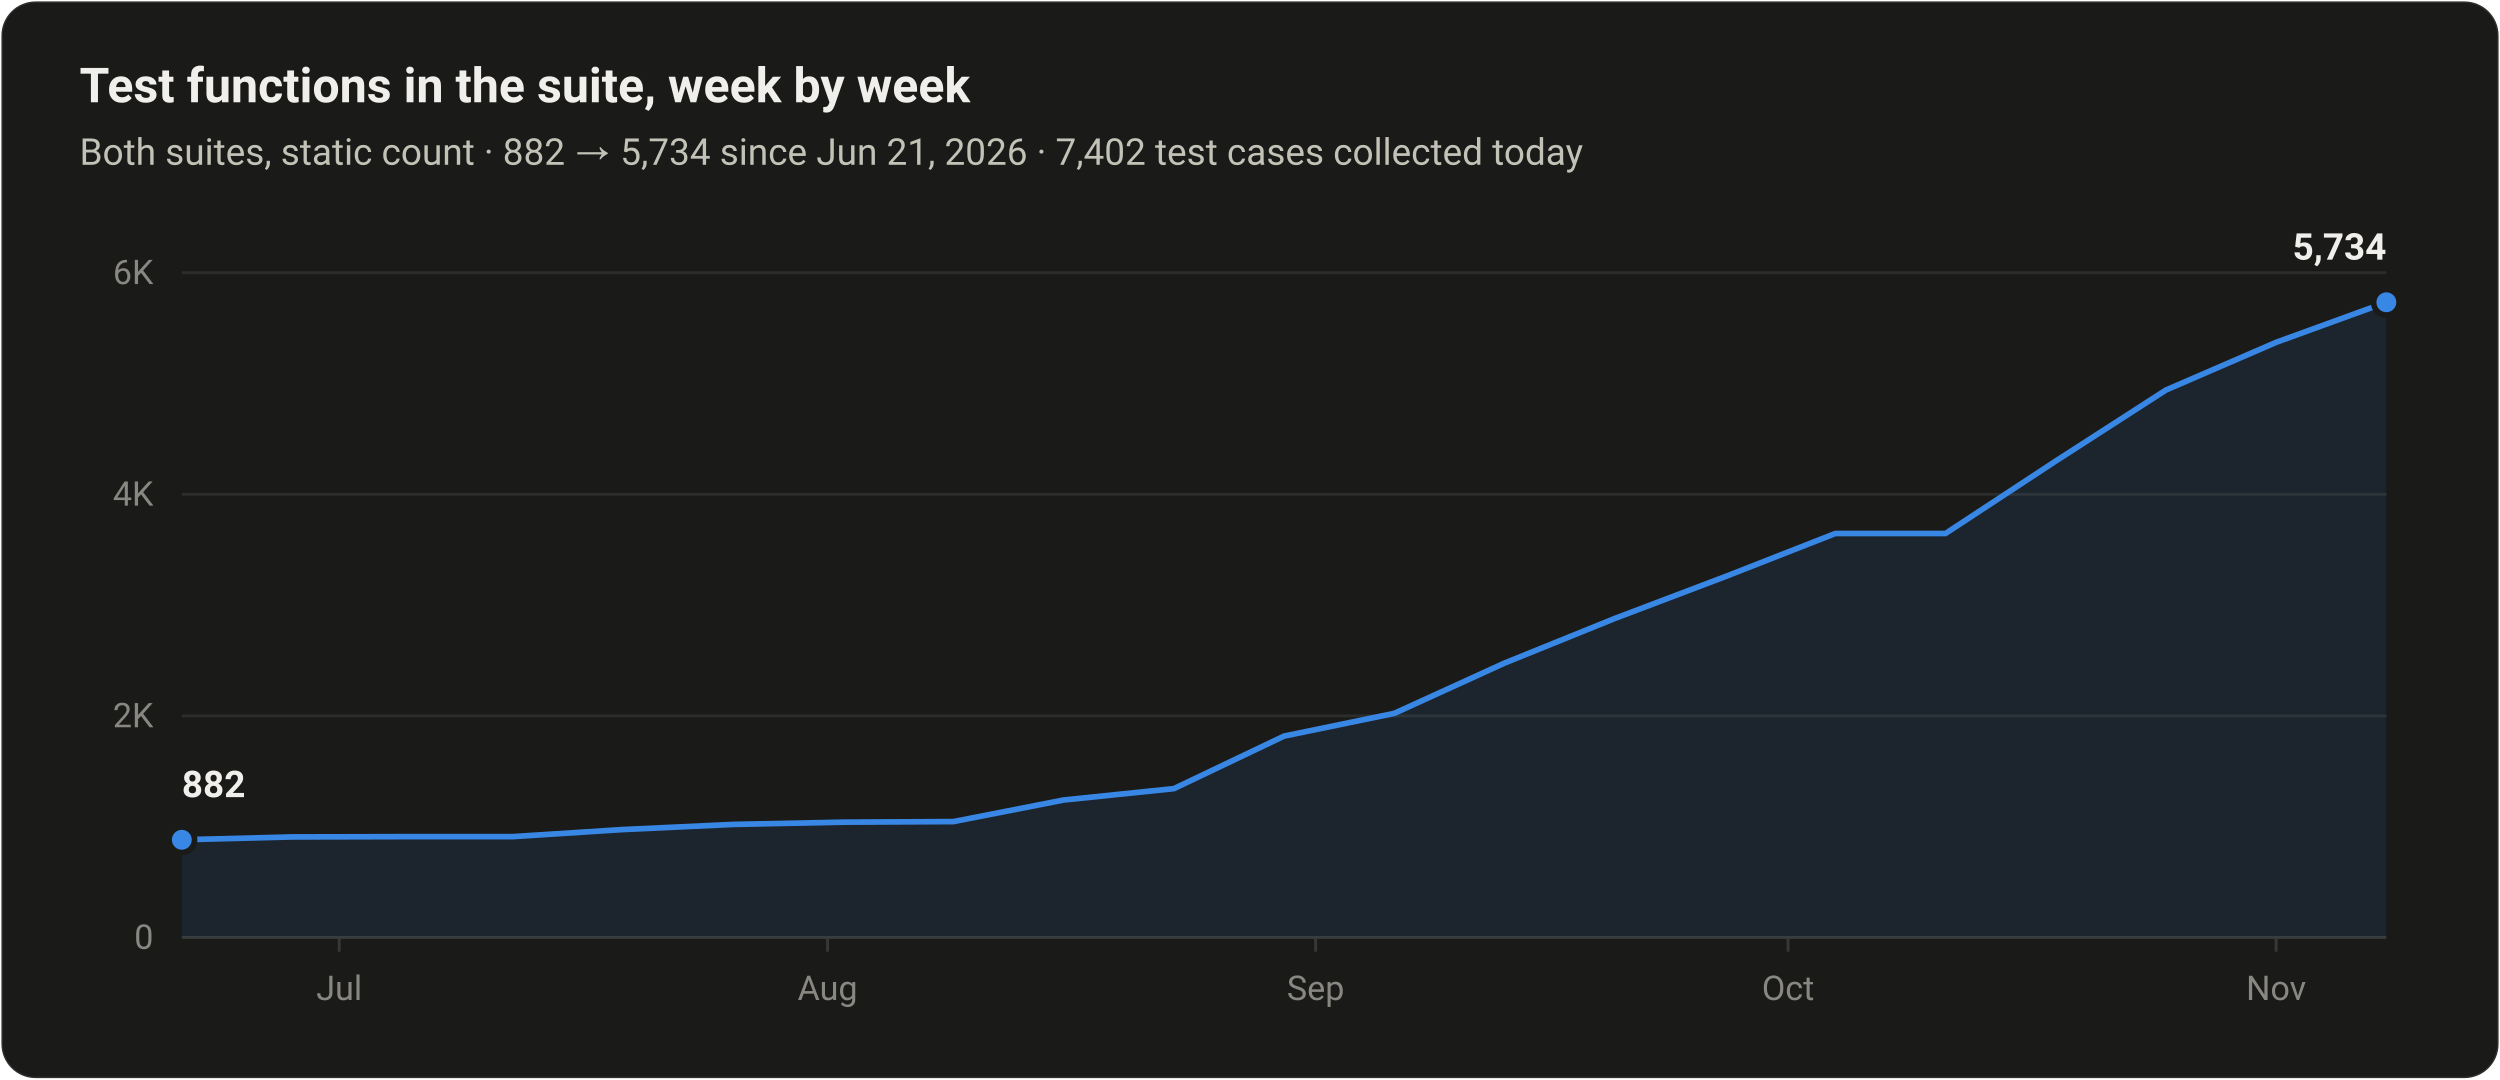
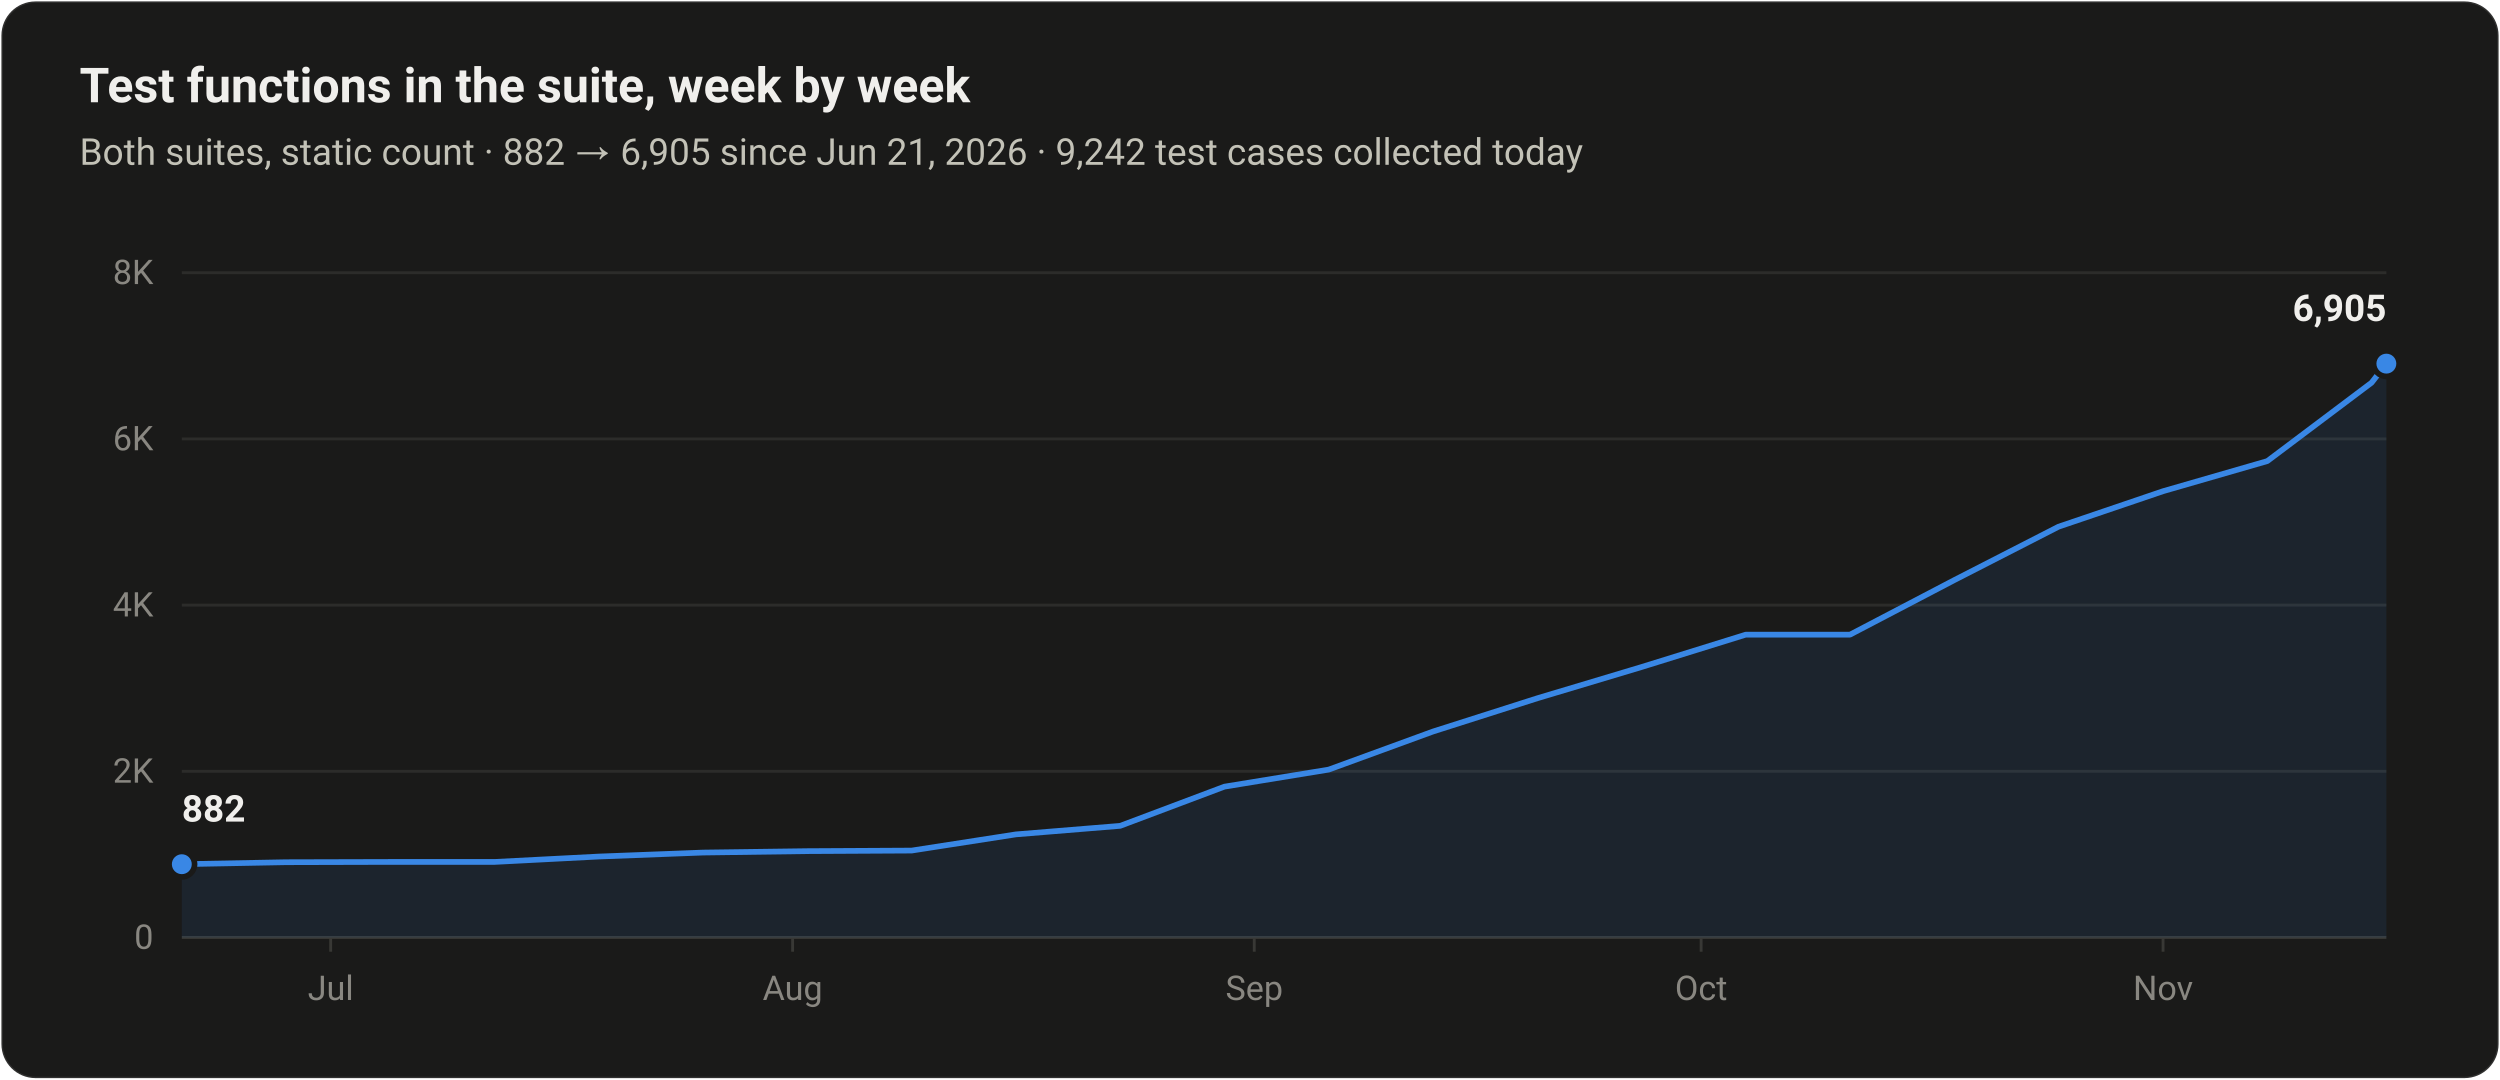
<svg xmlns="http://www.w3.org/2000/svg" width="880" height="380" viewBox="0 0 880 380" role="img" aria-labelledby="t d">
  <style>text{font-family:system-ui, -apple-system, 'Segoe UI', Roboto, Helvetica, Arial, sans-serif;} .num{font-variant-numeric:tabular-nums;}</style>
  <rect x="0.5" y="0.5" width="879" height="379" rx="12" fill="#1a1a19" stroke="rgba(255,255,255,0.10)" />
  <text x="28" y="36" fill="#f0efec" font-size="17" font-weight="600">Test functions in the suite, week by week</text>
-   <text x="28" y="58" fill="#c3c2b7" font-size="13">Both suites, static count · 882 → 5,734 since Jun 21, 2026 · 7,402 test cases collected today</text>
+   <text x="28" y="58" fill="#c3c2b7" font-size="13">Both suites, static count · 882 → 6,905 since Jun 21, 2026 · 9,242 test cases collected today</text>
  <line x1="64" y1="330.0" x2="840" y2="330.0" stroke="#383835" />
  <text class="num" x="54" y="334.0" fill="#898781" font-size="12" text-anchor="end">0</text>
-   <line x1="64" y1="252.0" x2="840" y2="252.0" stroke="#2c2c2a" />
-   <text class="num" x="54" y="256.0" fill="#898781" font-size="12" text-anchor="end">2K</text>
-   <line x1="64" y1="174.0" x2="840" y2="174.0" stroke="#2c2c2a" />
-   <text class="num" x="54" y="178.0" fill="#898781" font-size="12" text-anchor="end">4K</text>
+   <line x1="64" y1="271.5" x2="840" y2="271.5" stroke="#2c2c2a" />
+   <text class="num" x="54" y="275.5" fill="#898781" font-size="12" text-anchor="end">2K</text>
+   <line x1="64" y1="213.0" x2="840" y2="213.0" stroke="#2c2c2a" />
+   <text class="num" x="54" y="217.0" fill="#898781" font-size="12" text-anchor="end">4K</text>
+   <line x1="64" y1="154.5" x2="840" y2="154.5" stroke="#2c2c2a" />
+   <text class="num" x="54" y="158.5" fill="#898781" font-size="12" text-anchor="end">6K</text>
  <line x1="64" y1="96.0" x2="840" y2="96.0" stroke="#2c2c2a" />
-   <text class="num" x="54" y="100.0" fill="#898781" font-size="12" text-anchor="end">6K</text>
-   <line x1="119.4" y1="330" x2="119.4" y2="335" stroke="#383835" />
-   <text x="119.4" y="352" fill="#898781" font-size="12" text-anchor="middle">Jul</text>
-   <line x1="291.3" y1="330" x2="291.3" y2="335" stroke="#383835" />
-   <text x="291.3" y="352" fill="#898781" font-size="12" text-anchor="middle">Aug</text>
-   <line x1="463.1" y1="330" x2="463.1" y2="335" stroke="#383835" />
-   <text x="463.1" y="352" fill="#898781" font-size="12" text-anchor="middle">Sep</text>
-   <line x1="629.4" y1="330" x2="629.4" y2="335" stroke="#383835" />
-   <text x="629.4" y="352" fill="#898781" font-size="12" text-anchor="middle">Oct</text>
-   <line x1="801.2" y1="330" x2="801.2" y2="335" stroke="#383835" />
-   <text x="801.2" y="352" fill="#898781" font-size="12" text-anchor="middle">Nov</text>
-   <path d="M64.0,330 L64.0,295.6 L102.8,294.6 L141.6,294.5 L180.4,294.5 L219.2,292.0 L258.0,290.2 L296.8,289.4 L335.6,289.2 L374.4,281.6 L413.2,277.6 L452.0,259.1 L490.8,251.1 L529.6,233.4 L568.4,217.7 L607.2,203.0 L646.0,187.8 L684.8,187.8 L723.6,162.3 L762.4,137.3 L801.2,120.5 L840.0,106.4 L840.0,330 Z" fill="#3987e5" fill-opacity="0.10" />
-   <polyline points="64.0,295.6 102.8,294.6 141.6,294.5 180.4,294.5 219.2,292.0 258.0,290.2 296.8,289.4 335.6,289.2 374.4,281.6 413.2,277.6 452.0,259.1 490.8,251.1 529.6,233.4 568.4,217.7 607.2,203.0 646.0,187.8 684.8,187.8 723.6,162.3 762.4,137.3 801.2,120.5 840.0,106.4" fill="none" stroke="#3987e5" stroke-width="2" stroke-linejoin="round" stroke-linecap="round" />
-   <circle cx="64.0" cy="295.6" r="9" fill="transparent" />
-   <circle cx="102.8" cy="294.6" r="9" fill="transparent" />
-   <circle cx="141.6" cy="294.5" r="9" fill="transparent" />
-   <circle cx="180.4" cy="294.5" r="9" fill="transparent" />
-   <circle cx="219.2" cy="292.0" r="9" fill="transparent" />
-   <circle cx="258.0" cy="290.2" r="9" fill="transparent" />
-   <circle cx="296.8" cy="289.4" r="9" fill="transparent" />
-   <circle cx="335.6" cy="289.2" r="9" fill="transparent" />
-   <circle cx="374.4" cy="281.6" r="9" fill="transparent" />
-   <circle cx="413.2" cy="277.6" r="9" fill="transparent" />
-   <circle cx="452.0" cy="259.1" r="9" fill="transparent" />
-   <circle cx="490.8" cy="251.1" r="9" fill="transparent" />
-   <circle cx="529.6" cy="233.4" r="9" fill="transparent" />
-   <circle cx="568.4" cy="217.7" r="9" fill="transparent" />
-   <circle cx="607.2" cy="203.0" r="9" fill="transparent" />
-   <circle cx="646.0" cy="187.8" r="9" fill="transparent" />
-   <circle cx="684.8" cy="187.8" r="9" fill="transparent" />
-   <circle cx="723.6" cy="162.3" r="9" fill="transparent" />
-   <circle cx="762.4" cy="137.3" r="9" fill="transparent" />
-   <circle cx="801.2" cy="120.5" r="9" fill="transparent" />
-   <circle cx="840.0" cy="106.4" r="9" fill="transparent" />
-   <circle cx="64.0" cy="295.6" r="4.5" fill="#3987e5" stroke="#1a1a19" stroke-width="2" />
-   <text class="num" x="64.0" y="280.6" fill="#f0efec" font-size="13" font-weight="600" text-anchor="start">882</text>
-   <circle cx="840.0" cy="106.4" r="4.5" fill="#3987e5" stroke="#1a1a19" stroke-width="2" />
-   <text class="num" x="840.0" y="91.4" fill="#f0efec" font-size="13" font-weight="600" text-anchor="end">5,734</text>
+   <text class="num" x="54" y="100.0" fill="#898781" font-size="12" text-anchor="end">8K</text>
+   <line x1="116.4" y1="330" x2="116.4" y2="335" stroke="#383835" />
+   <text x="116.4" y="352" fill="#898781" font-size="12" text-anchor="middle">Jul</text>
+   <line x1="279.0" y1="330" x2="279.0" y2="335" stroke="#383835" />
+   <text x="279.0" y="352" fill="#898781" font-size="12" text-anchor="middle">Aug</text>
+   <line x1="441.5" y1="330" x2="441.5" y2="335" stroke="#383835" />
+   <text x="441.5" y="352" fill="#898781" font-size="12" text-anchor="middle">Sep</text>
+   <line x1="598.8" y1="330" x2="598.8" y2="335" stroke="#383835" />
+   <text x="598.8" y="352" fill="#898781" font-size="12" text-anchor="middle">Oct</text>
+   <line x1="761.4" y1="330" x2="761.4" y2="335" stroke="#383835" />
+   <text x="761.4" y="352" fill="#898781" font-size="12" text-anchor="middle">Nov</text>
+   <path d="M64.0,330 L64.0,304.2 L100.7,303.5 L137.4,303.4 L174.1,303.4 L210.8,301.5 L247.5,300.1 L284.2,299.6 L320.9,299.4 L357.6,293.7 L394.3,290.7 L431.0,276.9 L467.7,270.9 L504.4,257.5 L541.1,245.8 L577.8,234.8 L614.5,223.4 L651.2,223.4 L687.9,204.2 L724.6,185.4 L761.4,172.9 L798.1,162.3 L834.8,134.7 L840.0,128.0 L840.0,330 Z" fill="#3987e5" fill-opacity="0.10" />
+   <polyline points="64.0,304.2 100.7,303.5 137.4,303.4 174.1,303.4 210.8,301.5 247.5,300.1 284.2,299.6 320.9,299.4 357.6,293.7 394.3,290.7 431.0,276.9 467.7,270.9 504.4,257.5 541.1,245.8 577.8,234.8 614.5,223.4 651.2,223.4 687.9,204.2 724.6,185.4 761.4,172.9 798.1,162.3 834.8,134.7 840.0,128.0" fill="none" stroke="#3987e5" stroke-width="2" stroke-linejoin="round" stroke-linecap="round" />
+   <circle cx="64.0" cy="304.2" r="9" fill="transparent" />
+   <circle cx="100.7" cy="303.5" r="9" fill="transparent" />
+   <circle cx="137.4" cy="303.4" r="9" fill="transparent" />
+   <circle cx="174.1" cy="303.4" r="9" fill="transparent" />
+   <circle cx="210.8" cy="301.5" r="9" fill="transparent" />
+   <circle cx="247.5" cy="300.1" r="9" fill="transparent" />
+   <circle cx="284.2" cy="299.6" r="9" fill="transparent" />
+   <circle cx="320.9" cy="299.4" r="9" fill="transparent" />
+   <circle cx="357.6" cy="293.7" r="9" fill="transparent" />
+   <circle cx="394.3" cy="290.7" r="9" fill="transparent" />
+   <circle cx="431.0" cy="276.9" r="9" fill="transparent" />
+   <circle cx="467.7" cy="270.9" r="9" fill="transparent" />
+   <circle cx="504.4" cy="257.5" r="9" fill="transparent" />
+   <circle cx="541.1" cy="245.8" r="9" fill="transparent" />
+   <circle cx="577.8" cy="234.8" r="9" fill="transparent" />
+   <circle cx="614.5" cy="223.4" r="9" fill="transparent" />
+   <circle cx="651.2" cy="223.4" r="9" fill="transparent" />
+   <circle cx="687.9" cy="204.2" r="9" fill="transparent" />
+   <circle cx="724.6" cy="185.4" r="9" fill="transparent" />
+   <circle cx="761.4" cy="172.9" r="9" fill="transparent" />
+   <circle cx="798.1" cy="162.3" r="9" fill="transparent" />
+   <circle cx="834.8" cy="134.7" r="9" fill="transparent" />
+   <circle cx="840.0" cy="128.0" r="9" fill="transparent" />
+   <circle cx="64.0" cy="304.2" r="4.5" fill="#3987e5" stroke="#1a1a19" stroke-width="2" />
+   <text class="num" x="64.0" y="289.2" fill="#f0efec" font-size="13" font-weight="600" text-anchor="start">882</text>
+   <circle cx="840.0" cy="128.0" r="4.5" fill="#3987e5" stroke="#1a1a19" stroke-width="2" />
+   <text class="num" x="840.0" y="113.0" fill="#f0efec" font-size="13" font-weight="600" text-anchor="end">6,905</text>
</svg>
